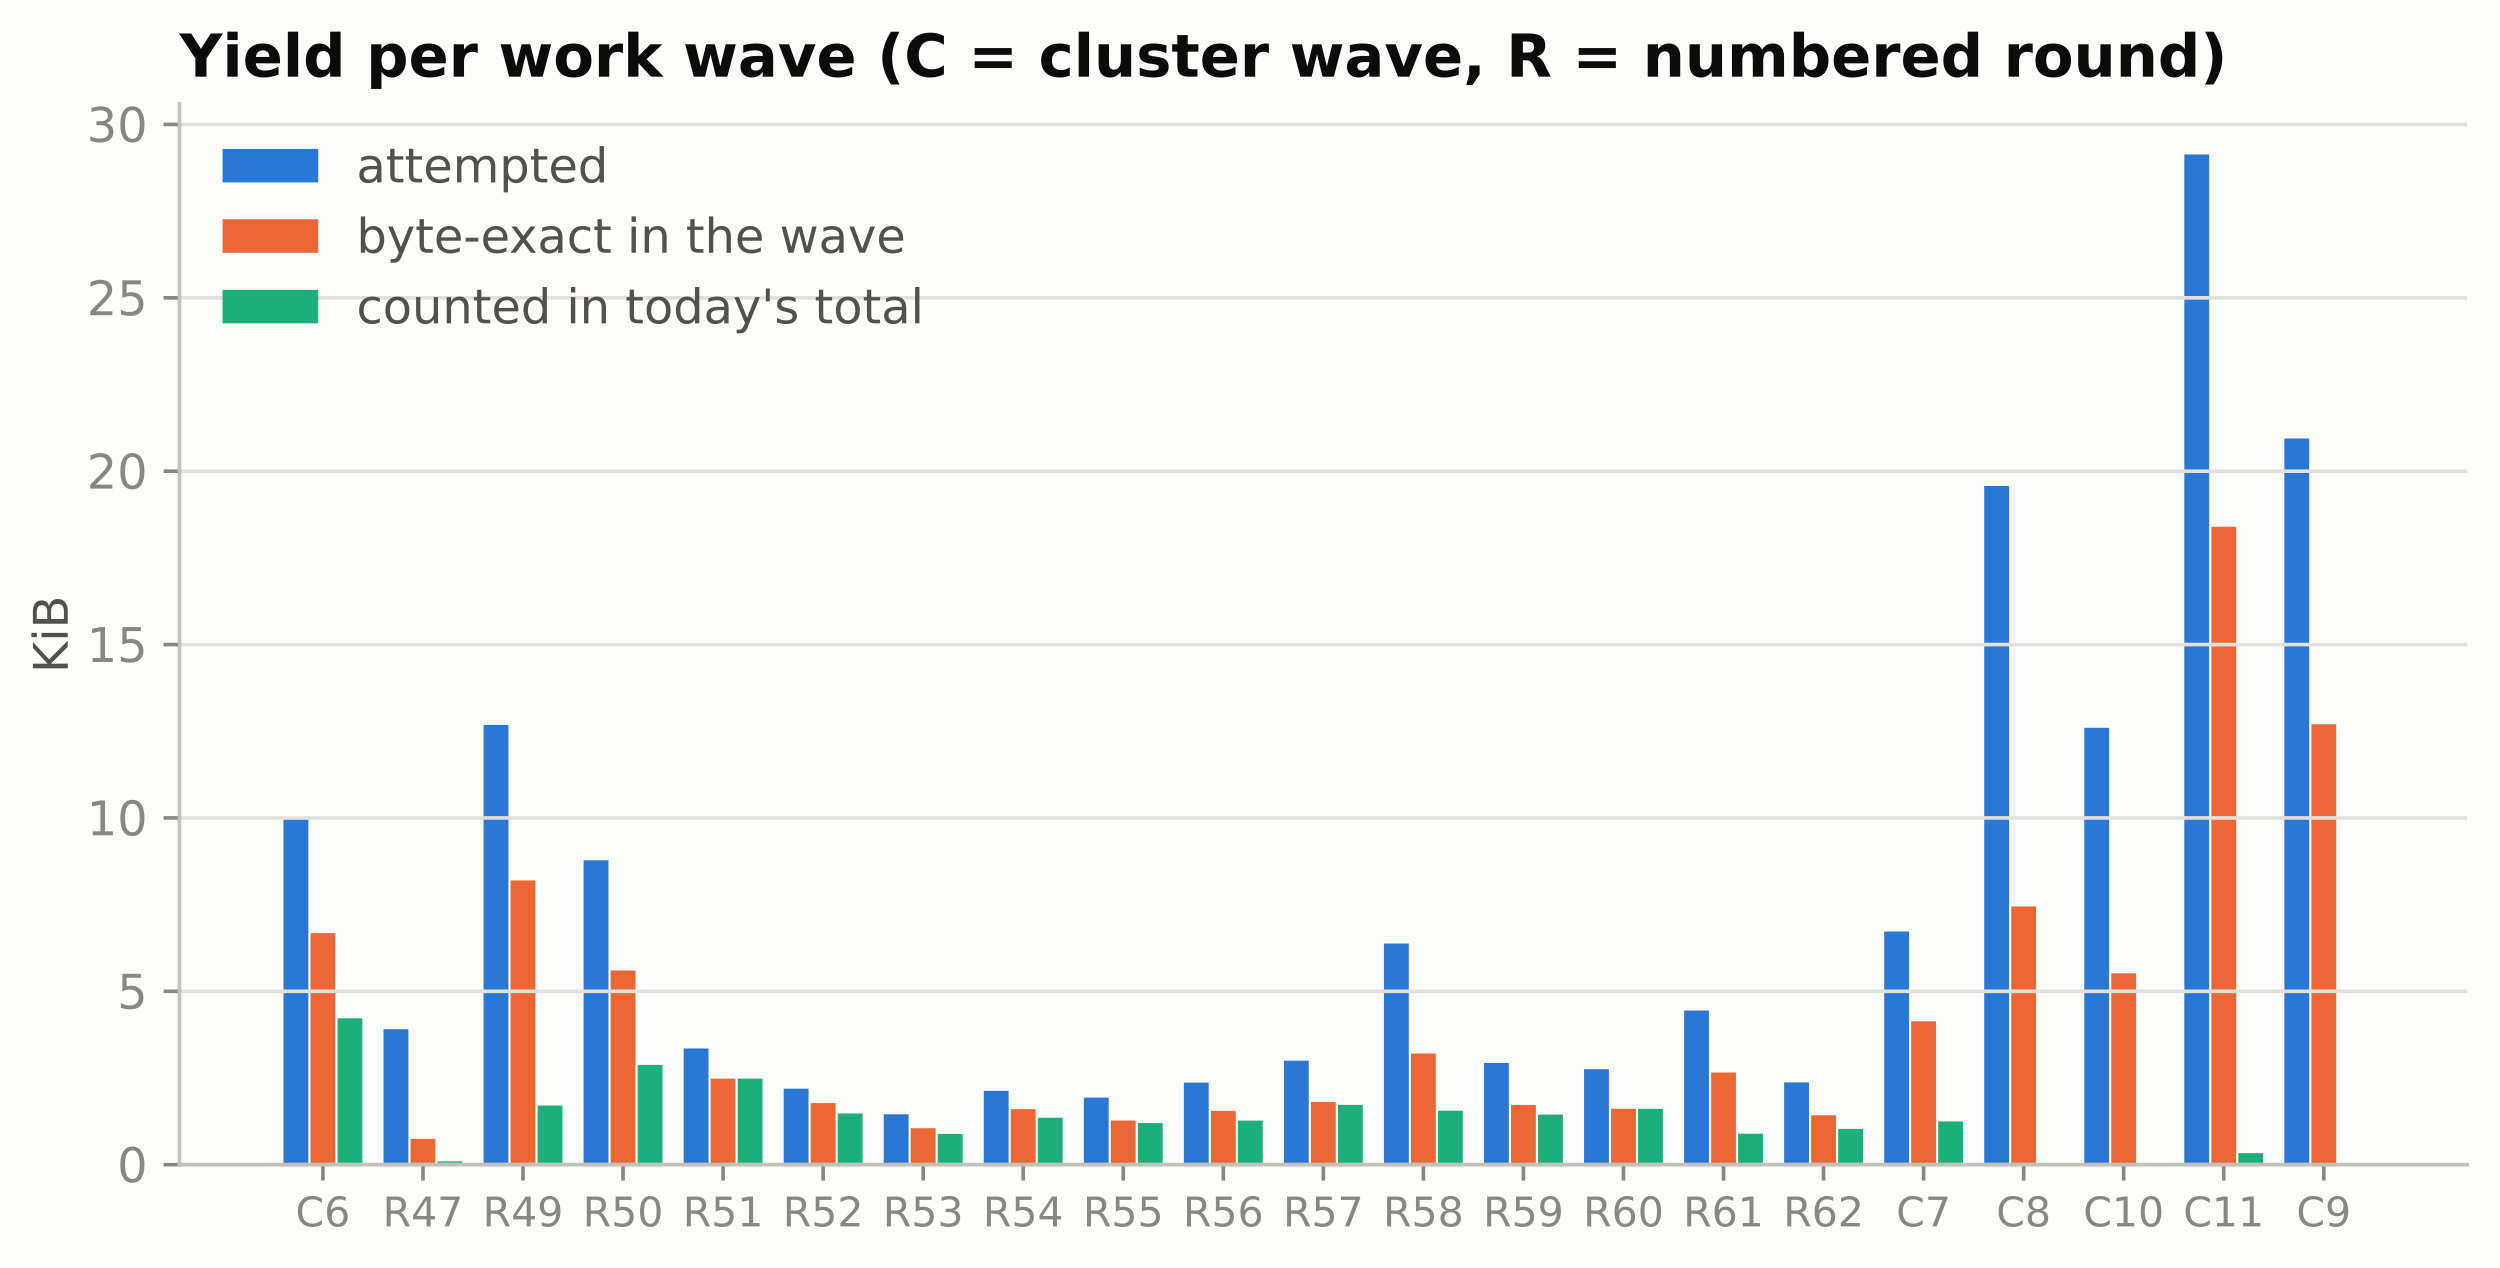
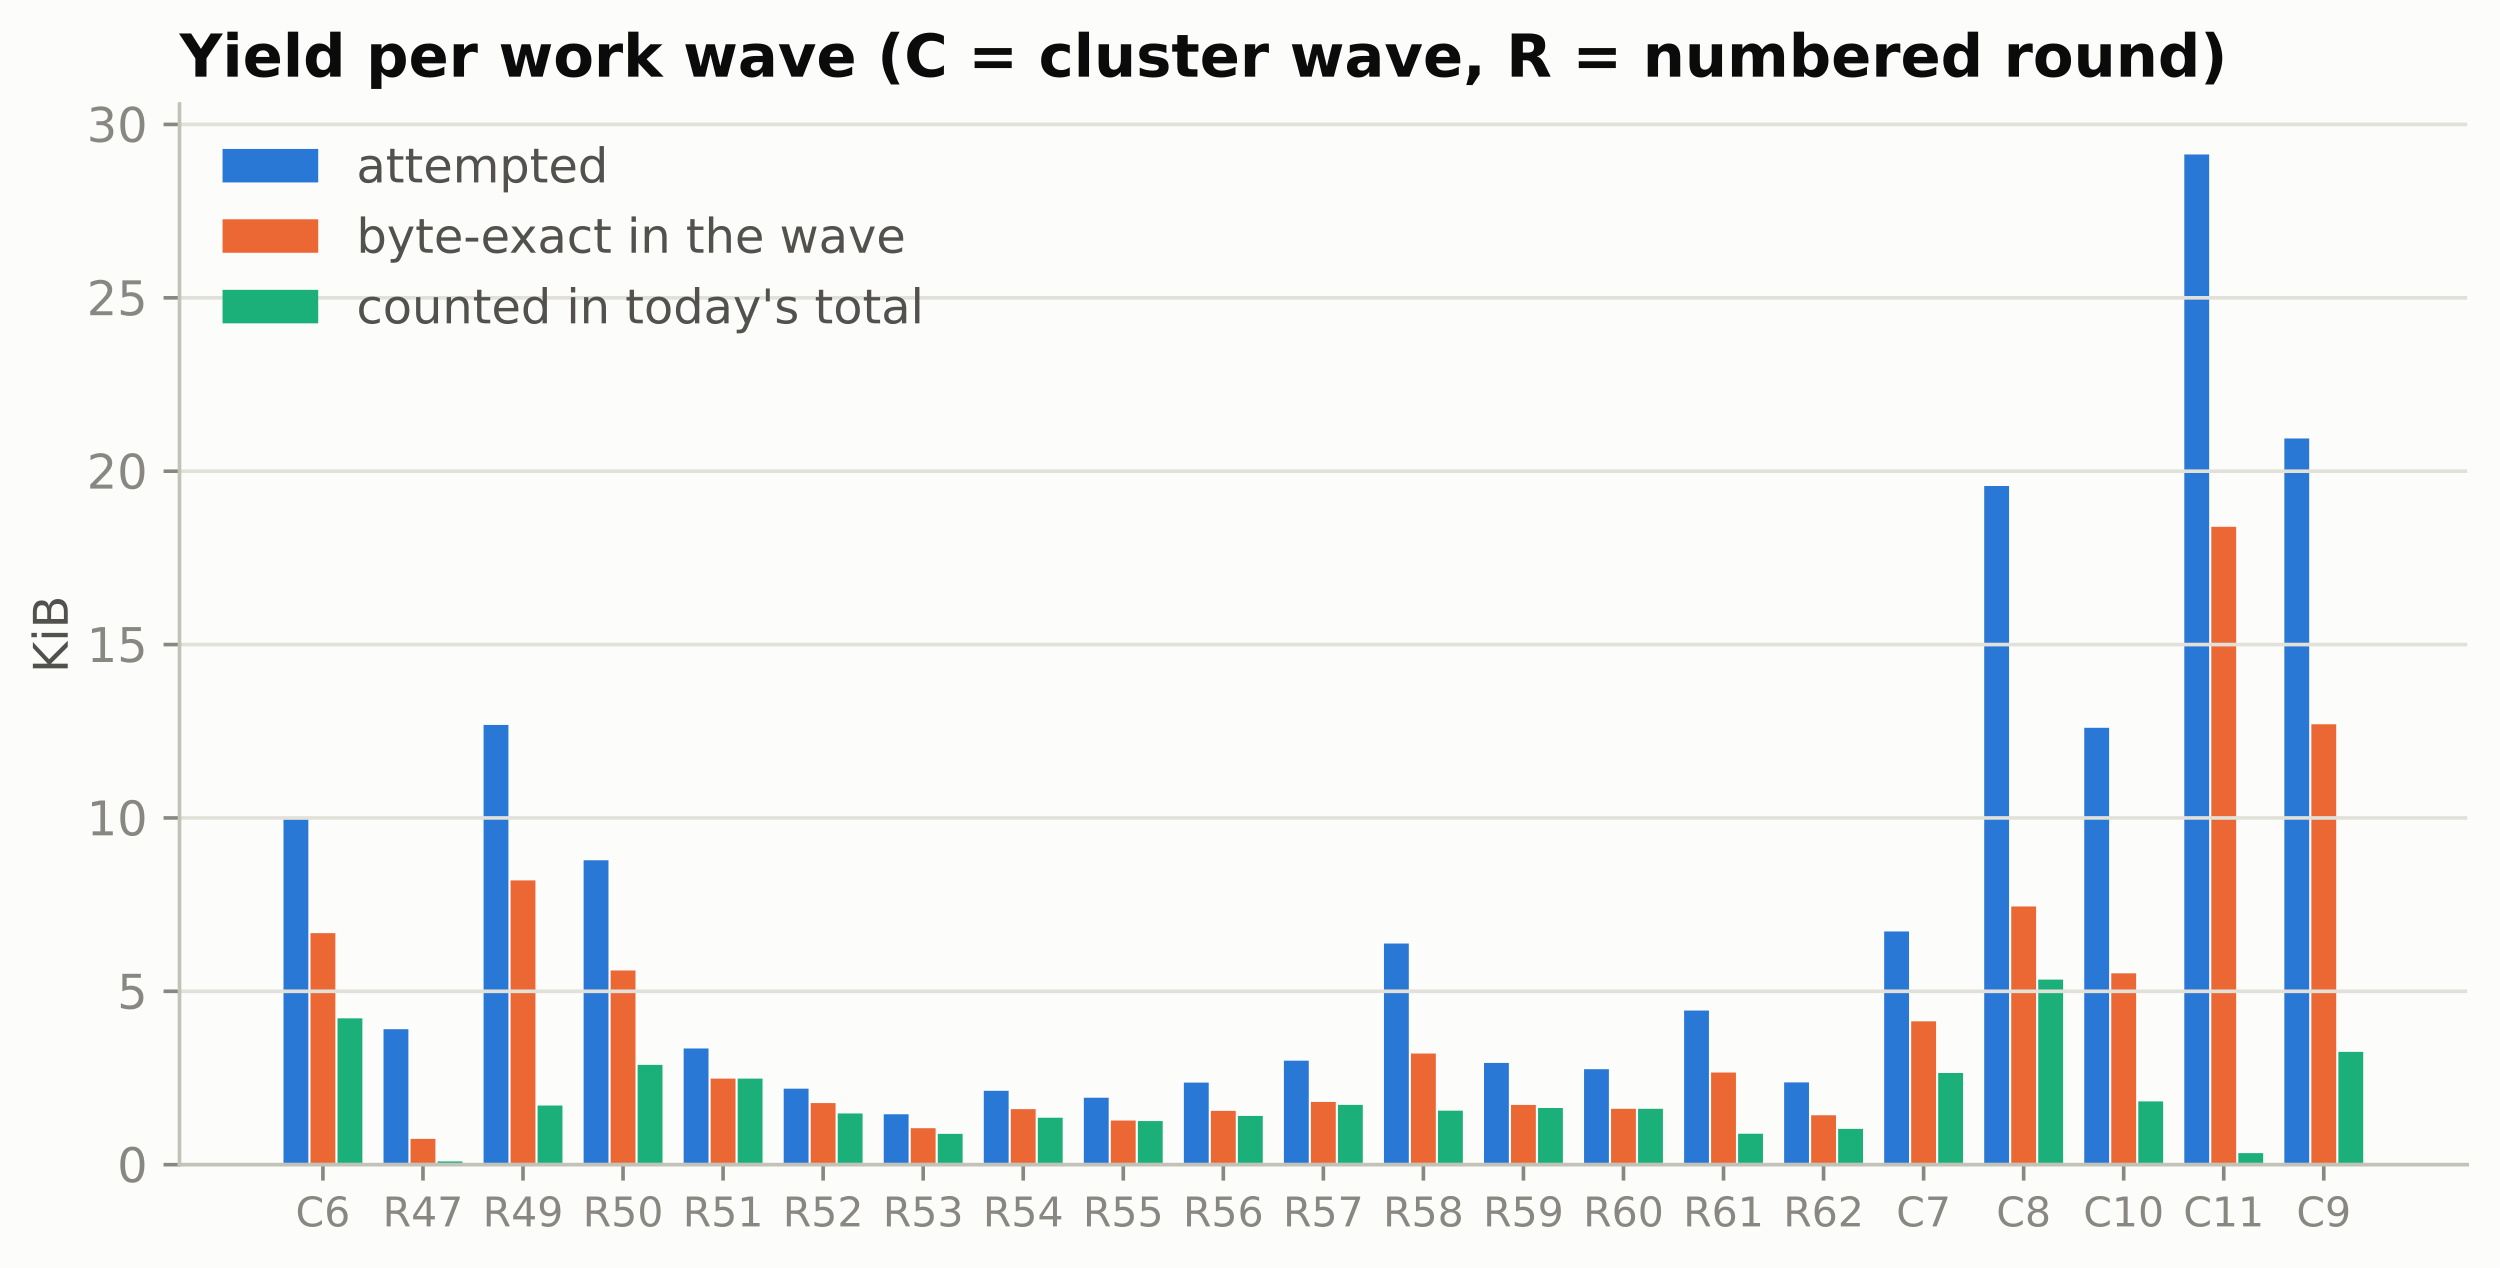
<svg xmlns="http://www.w3.org/2000/svg" xmlns:xlink="http://www.w3.org/1999/xlink" width="548.805pt" height="278.318pt" viewBox="0 0 548.805 278.318" version="1.1">
  <defs>
    <style type="text/css">*{stroke-linejoin: round; stroke-linecap: butt}</style>
  </defs>
  <g id="figure_1">
    <g id="patch_1">
      <path d="M 0 278.318  L 548.805 278.318  L 548.805 0  L 0 0  z " style="fill: #fcfcfb" />
    </g>
    <g id="axes_1">
      <g id="patch_2">
        <path d="M 39.405 255.672  L 541.605 255.672  L 541.605 22.824  L 39.405 22.824  z " style="fill: #fcfcfb" />
      </g>
      <g id="patch_3">
        <path d="M 62.232 255.672  L 67.687 255.672  L 67.687 179.859  L 62.232 179.859  z " clip-path="url(#p087fa8f409)" style="fill: #2a78d6" />
      </g>
      <g id="patch_4">
        <path d="M 84.194 255.672  L 89.649 255.672  L 89.649 225.931  L 84.194 225.931  z " clip-path="url(#p087fa8f409)" style="fill: #2a78d6" />
      </g>
      <g id="patch_5">
        <path d="M 106.155 255.672  L 111.61 255.672  L 111.61 159.135  L 106.155 159.135  z " clip-path="url(#p087fa8f409)" style="fill: #2a78d6" />
      </g>
      <g id="patch_6">
        <path d="M 128.117 255.672  L 133.572 255.672  L 133.572 188.846  L 128.117 188.846  z " clip-path="url(#p087fa8f409)" style="fill: #2a78d6" />
      </g>
      <g id="patch_7">
        <path d="M 150.078 255.672  L 155.534 255.672  L 155.534 230.161  L 150.078 230.161  z " clip-path="url(#p087fa8f409)" style="fill: #2a78d6" />
      </g>
      <g id="patch_8">
        <path d="M 172.04 255.672  L 177.495 255.672  L 177.495 238.984  L 172.04 238.984  z " clip-path="url(#p087fa8f409)" style="fill: #2a78d6" />
      </g>
      <g id="patch_9">
        <path d="M 194.001 255.672  L 199.457 255.672  L 199.457 244.611  L 194.001 244.611  z " clip-path="url(#p087fa8f409)" style="fill: #2a78d6" />
      </g>
      <g id="patch_10">
        <path d="M 215.963 255.672  L 221.418 255.672  L 221.418 239.46  L 215.963 239.46  z " clip-path="url(#p087fa8f409)" style="fill: #2a78d6" />
      </g>
      <g id="patch_11">
-         <path d="M 237.925 255.672  L 243.38 255.672  L 243.38 240.954  L 237.925 240.954  z " clip-path="url(#p087fa8f409)" style="fill: #2a78d6" />
+         <path d="M 237.925 255.672  L 243.38 255.672  L 243.38 240.984  L 237.925 240.984  z " clip-path="url(#p087fa8f409)" style="fill: #2a78d6" />
      </g>
      <g id="patch_12">
        <path d="M 259.886 255.672  L 265.341 255.672  L 265.341 237.654  L 259.886 237.654  z " clip-path="url(#p087fa8f409)" style="fill: #2a78d6" />
      </g>
      <g id="patch_13">
        <path d="M 281.848 255.672  L 287.303 255.672  L 287.303 232.837  L 281.848 232.837  z " clip-path="url(#p087fa8f409)" style="fill: #2a78d6" />
      </g>
      <g id="patch_14">
        <path d="M 303.809 255.672  L 309.264 255.672  L 309.264 207.132  L 303.809 207.132  z " clip-path="url(#p087fa8f409)" style="fill: #2a78d6" />
      </g>
      <g id="patch_15">
        <path d="M 325.771 255.672  L 331.226 255.672  L 331.226 233.342  L 325.771 233.342  z " clip-path="url(#p087fa8f409)" style="fill: #2a78d6" />
      </g>
      <g id="patch_16">
        <path d="M 347.732 255.672  L 353.188 255.672  L 353.188 234.717  L 347.732 234.717  z " clip-path="url(#p087fa8f409)" style="fill: #2a78d6" />
      </g>
      <g id="patch_17">
        <path d="M 369.694 255.672  L 375.149 255.672  L 375.149 221.828  L 369.694 221.828  z " clip-path="url(#p087fa8f409)" style="fill: #2a78d6" />
      </g>
      <g id="patch_18">
        <path d="M 391.655 255.672  L 397.111 255.672  L 397.111 237.616  L 391.655 237.616  z " clip-path="url(#p087fa8f409)" style="fill: #2a78d6" />
      </g>
      <g id="patch_19">
        <path d="M 413.617 255.672  L 419.072 255.672  L 419.072 204.478  L 413.617 204.478  z " clip-path="url(#p087fa8f409)" style="fill: #2a78d6" />
      </g>
      <g id="patch_20">
        <path d="M 435.578 255.672  L 441.034 255.672  L 441.034 106.692  L 435.578 106.692  z " clip-path="url(#p087fa8f409)" style="fill: #2a78d6" />
      </g>
      <g id="patch_21">
        <path d="M 457.54 255.672  L 462.995 255.672  L 462.995 159.774  L 457.54 159.774  z " clip-path="url(#p087fa8f409)" style="fill: #2a78d6" />
      </g>
      <g id="patch_22">
        <path d="M 479.502 255.672  L 484.957 255.672  L 484.957 33.912  L 479.502 33.912  z " clip-path="url(#p087fa8f409)" style="fill: #2a78d6" />
      </g>
      <g id="patch_23">
        <path d="M 501.463 255.672  L 506.918 255.672  L 506.918 96.248  L 501.463 96.248  z " clip-path="url(#p087fa8f409)" style="fill: #2a78d6" />
      </g>
      <g id="patch_24">
        <path d="M 68.162 255.672  L 73.617 255.672  L 73.617 204.843  L 68.162 204.843  z " clip-path="url(#p087fa8f409)" style="fill: #eb6834" />
      </g>
      <g id="patch_25">
        <path d="M 90.123 255.672  L 95.579 255.672  L 95.579 250  L 90.123 250  z " clip-path="url(#p087fa8f409)" style="fill: #eb6834" />
      </g>
      <g id="patch_26">
        <path d="M 112.085 255.672  L 117.54 255.672  L 117.54 193.261  L 112.085 193.261  z " clip-path="url(#p087fa8f409)" style="fill: #eb6834" />
      </g>
      <g id="patch_27">
        <path d="M 134.046 255.672  L 139.502 255.672  L 139.502 213.034  L 134.046 213.034  z " clip-path="url(#p087fa8f409)" style="fill: #eb6834" />
      </g>
      <g id="patch_28">
        <path d="M 156.008 255.672  L 161.463 255.672  L 161.463 236.784  L 156.008 236.784  z " clip-path="url(#p087fa8f409)" style="fill: #eb6834" />
      </g>
      <g id="patch_29">
        <path d="M 177.97 255.672  L 183.425 255.672  L 183.425 242.143  L 177.97 242.143  z " clip-path="url(#p087fa8f409)" style="fill: #eb6834" />
      </g>
      <g id="patch_30">
        <path d="M 199.931 255.672  L 205.386 255.672  L 205.386 247.659  L 199.931 247.659  z " clip-path="url(#p087fa8f409)" style="fill: #eb6834" />
      </g>
      <g id="patch_31">
        <path d="M 221.893 255.672  L 227.348 255.672  L 227.348 243.481  L 221.893 243.481  z " clip-path="url(#p087fa8f409)" style="fill: #eb6834" />
      </g>
      <g id="patch_32">
        <path d="M 243.854 255.672  L 249.309 255.672  L 249.309 245.986  L 243.854 245.986  z " clip-path="url(#p087fa8f409)" style="fill: #eb6834" />
      </g>
      <g id="patch_33">
        <path d="M 265.816 255.672  L 271.271 255.672  L 271.271 243.853  L 265.816 243.853  z " clip-path="url(#p087fa8f409)" style="fill: #eb6834" />
      </g>
      <g id="patch_34">
        <path d="M 287.777 255.672  L 293.232 255.672  L 293.232 241.905  L 287.777 241.905  z " clip-path="url(#p087fa8f409)" style="fill: #eb6834" />
      </g>
      <g id="patch_35">
        <path d="M 309.739 255.672  L 315.194 255.672  L 315.194 231.276  L 309.739 231.276  z " clip-path="url(#p087fa8f409)" style="fill: #eb6834" />
      </g>
      <g id="patch_36">
        <path d="M 331.7 255.672  L 337.156 255.672  L 337.156 242.552  L 331.7 242.552  z " clip-path="url(#p087fa8f409)" style="fill: #eb6834" />
      </g>
      <g id="patch_37">
        <path d="M 353.662 255.672  L 359.117 255.672  L 359.117 243.4  L 353.662 243.4  z " clip-path="url(#p087fa8f409)" style="fill: #eb6834" />
      </g>
      <g id="patch_38">
        <path d="M 375.623 255.672  L 381.079 255.672  L 381.079 235.446  L 375.623 235.446  z " clip-path="url(#p087fa8f409)" style="fill: #eb6834" />
      </g>
      <g id="patch_39">
        <path d="M 397.585 255.672  L 403.04 255.672  L 403.04 244.827  L 397.585 244.827  z " clip-path="url(#p087fa8f409)" style="fill: #eb6834" />
      </g>
      <g id="patch_40">
        <path d="M 419.547 255.672  L 425.002 255.672  L 425.002 224.207  L 419.547 224.207  z " clip-path="url(#p087fa8f409)" style="fill: #eb6834" />
      </g>
      <g id="patch_41">
        <path d="M 441.508 255.672  L 446.963 255.672  L 446.963 198.985  L 441.508 198.985  z " clip-path="url(#p087fa8f409)" style="fill: #eb6834" />
      </g>
      <g id="patch_42">
        <path d="M 463.47 255.672  L 468.925 255.672  L 468.925 213.673  L 463.47 213.673  z " clip-path="url(#p087fa8f409)" style="fill: #eb6834" />
      </g>
      <g id="patch_43">
        <path d="M 485.431 255.672  L 490.886 255.672  L 490.886 115.65  L 485.431 115.65  z " clip-path="url(#p087fa8f409)" style="fill: #eb6834" />
      </g>
      <g id="patch_44">
        <path d="M 507.393 255.672  L 512.848 255.672  L 512.848 158.986  L 507.393 158.986  z " clip-path="url(#p087fa8f409)" style="fill: #eb6834" />
      </g>
      <g id="patch_45">
        <path d="M 74.091 255.672  L 79.547 255.672  L 79.547 223.552  L 74.091 223.552  z " clip-path="url(#p087fa8f409)" style="fill: #1baf7a" />
      </g>
      <g id="patch_46">
        <path d="M 96.053 255.672  L 101.508 255.672  L 101.508 254.958  L 96.053 254.958  z " clip-path="url(#p087fa8f409)" style="fill: #1baf7a" />
      </g>
      <g id="patch_47">
        <path d="M 118.014 255.672  L 123.47 255.672  L 123.47 242.686  L 118.014 242.686  z " clip-path="url(#p087fa8f409)" style="fill: #1baf7a" />
      </g>
      <g id="patch_48">
        <path d="M 139.976 255.672  L 145.431 255.672  L 145.431 233.766  L 139.976 233.766  z " clip-path="url(#p087fa8f409)" style="fill: #1baf7a" />
      </g>
      <g id="patch_49">
        <path d="M 161.938 255.672  L 167.393 255.672  L 167.393 236.784  L 161.938 236.784  z " clip-path="url(#p087fa8f409)" style="fill: #1baf7a" />
      </g>
      <g id="patch_50">
        <path d="M 183.899 255.672  L 189.354 255.672  L 189.354 244.425  L 183.899 244.425  z " clip-path="url(#p087fa8f409)" style="fill: #1baf7a" />
      </g>
      <g id="patch_51">
        <path d="M 205.861 255.672  L 211.316 255.672  L 211.316 248.915  L 205.861 248.915  z " clip-path="url(#p087fa8f409)" style="fill: #1baf7a" />
      </g>
      <g id="patch_52">
        <path d="M 227.822 255.672  L 233.277 255.672  L 233.277 245.362  L 227.822 245.362  z " clip-path="url(#p087fa8f409)" style="fill: #1baf7a" />
      </g>
      <g id="patch_53">
-         <path d="M 249.784 255.672  L 255.239 255.672  L 255.239 246.544  L 249.784 246.544  z " clip-path="url(#p087fa8f409)" style="fill: #1baf7a" />
+         <path d="M 249.784 255.672  L 255.239 255.672  L 255.239 246.098  L 249.784 246.098  z " clip-path="url(#p087fa8f409)" style="fill: #1baf7a" />
      </g>
      <g id="patch_54">
-         <path d="M 271.745 255.672  L 277.201 255.672  L 277.201 245.994  L 271.745 245.994  z " clip-path="url(#p087fa8f409)" style="fill: #1baf7a" />
+         <path d="M 271.745 255.672  L 277.201 255.672  L 277.201 244.975  L 271.745 244.975  z " clip-path="url(#p087fa8f409)" style="fill: #1baf7a" />
      </g>
      <g id="patch_55">
        <path d="M 293.707 255.672  L 299.162 255.672  L 299.162 242.537  L 293.707 242.537  z " clip-path="url(#p087fa8f409)" style="fill: #1baf7a" />
      </g>
      <g id="patch_56">
        <path d="M 315.668 255.672  L 321.124 255.672  L 321.124 243.816  L 315.668 243.816  z " clip-path="url(#p087fa8f409)" style="fill: #1baf7a" />
      </g>
      <g id="patch_57">
-         <path d="M 337.63 255.672  L 343.085 255.672  L 343.085 244.678  L 337.63 244.678  z " clip-path="url(#p087fa8f409)" style="fill: #1baf7a" />
+         <path d="M 337.63 255.672  L 343.085 255.672  L 343.085 243.236  L 337.63 243.236  z " clip-path="url(#p087fa8f409)" style="fill: #1baf7a" />
      </g>
      <g id="patch_58">
        <path d="M 359.592 255.672  L 365.047 255.672  L 365.047 243.4  L 359.592 243.4  z " clip-path="url(#p087fa8f409)" style="fill: #1baf7a" />
      </g>
      <g id="patch_59">
        <path d="M 381.553 255.672  L 387.008 255.672  L 387.008 248.878  L 381.553 248.878  z " clip-path="url(#p087fa8f409)" style="fill: #1baf7a" />
      </g>
      <g id="patch_60">
        <path d="M 403.515 255.672  L 408.97 255.672  L 408.97 247.815  L 403.515 247.815  z " clip-path="url(#p087fa8f409)" style="fill: #1baf7a" />
      </g>
      <g id="patch_61">
-         <path d="M 425.476 255.672  L 430.931 255.672  L 430.931 246.165  L 425.476 246.165  z " clip-path="url(#p087fa8f409)" style="fill: #1baf7a" />
+         <path d="M 425.476 255.672  L 430.931 255.672  L 430.931 235.542  L 425.476 235.542  z " clip-path="url(#p087fa8f409)" style="fill: #1baf7a" />
      </g>
      <g id="patch_62">
-         <path d="M 447.438 255.672  L 452.893 255.672  L 452.893 255.672  L 447.438 255.672  z " clip-path="url(#p087fa8f409)" style="fill: #1baf7a" />
+         <path d="M 447.438 255.672  L 452.893 255.672  L 452.893 215.049  L 447.438 215.049  z " clip-path="url(#p087fa8f409)" style="fill: #1baf7a" />
      </g>
      <g id="patch_63">
-         <path d="M 469.399 255.672  L 474.855 255.672  L 474.855 255.672  L 469.399 255.672  z " clip-path="url(#p087fa8f409)" style="fill: #1baf7a" />
+         <path d="M 469.399 255.672  L 474.855 255.672  L 474.855 241.779  L 469.399 241.779  z " clip-path="url(#p087fa8f409)" style="fill: #1baf7a" />
      </g>
      <g id="patch_64">
        <path d="M 491.361 255.672  L 496.816 255.672  L 496.816 253.137  L 491.361 253.137  z " clip-path="url(#p087fa8f409)" style="fill: #1baf7a" />
      </g>
      <g id="patch_65">
-         <path d="M 513.322 255.672  L 518.778 255.672  L 518.778 255.479  L 513.322 255.479  z " clip-path="url(#p087fa8f409)" style="fill: #1baf7a" />
+         <path d="M 513.322 255.672  L 518.778 255.672  L 518.778 230.911  L 513.322 230.911  z " clip-path="url(#p087fa8f409)" style="fill: #1baf7a" />
      </g>
      <g id="matplotlib.axis_1">
        <g id="xtick_1">
          <g id="line2d_1">
            <defs>
              <path id="mc9588ca993" d="M 0 0  L 0 3.5  " style="stroke: #898781; stroke-width: 0.8" />
            </defs>
            <g>
              <use xlink:href="#mc9588ca993" x="70.889" y="255.672" style="fill: #898781; stroke: #898781; stroke-width: 0.8" />
            </g>
          </g>
          <g id="text_1">
            <text style="font-size: 9px; font-family: 'Segoe UI', 'DejaVu Sans', 'Bitstream Vera Sans', 'Computer Modern Sans Serif', 'Lucida Grande', 'Verdana', 'Geneva', 'Lucid', 'Arial', 'Helvetica', 'Avant Garde', sans-serif; text-anchor: middle; fill: #898781" x="70.889" y="269.224" transform="rotate(-0 70.88939 269.2243)">C6</text>
          </g>
        </g>
        <g id="xtick_2">
          <g id="line2d_2">
            <g>
              <use xlink:href="#mc9588ca993" x="92.851" y="255.672" style="fill: #898781; stroke: #898781; stroke-width: 0.8" />
            </g>
          </g>
          <g id="text_2">
            <text style="font-size: 9px; font-family: 'Segoe UI', 'DejaVu Sans', 'Bitstream Vera Sans', 'Computer Modern Sans Serif', 'Lucida Grande', 'Verdana', 'Geneva', 'Lucid', 'Arial', 'Helvetica', 'Avant Garde', sans-serif; text-anchor: middle; fill: #898781" x="92.851" y="269.224" transform="rotate(-0 92.85094 269.2243)">R47</text>
          </g>
        </g>
        <g id="xtick_3">
          <g id="line2d_3">
            <g>
              <use xlink:href="#mc9588ca993" x="114.812" y="255.672" style="fill: #898781; stroke: #898781; stroke-width: 0.8" />
            </g>
          </g>
          <g id="text_3">
            <text style="font-size: 9px; font-family: 'Segoe UI', 'DejaVu Sans', 'Bitstream Vera Sans', 'Computer Modern Sans Serif', 'Lucida Grande', 'Verdana', 'Geneva', 'Lucid', 'Arial', 'Helvetica', 'Avant Garde', sans-serif; text-anchor: middle; fill: #898781" x="114.812" y="269.224" transform="rotate(-0 114.8125 269.2243)">R49</text>
          </g>
        </g>
        <g id="xtick_4">
          <g id="line2d_4">
            <g>
              <use xlink:href="#mc9588ca993" x="136.774" y="255.672" style="fill: #898781; stroke: #898781; stroke-width: 0.8" />
            </g>
          </g>
          <g id="text_4">
            <text style="font-size: 9px; font-family: 'Segoe UI', 'DejaVu Sans', 'Bitstream Vera Sans', 'Computer Modern Sans Serif', 'Lucida Grande', 'Verdana', 'Geneva', 'Lucid', 'Arial', 'Helvetica', 'Avant Garde', sans-serif; text-anchor: middle; fill: #898781" x="136.774" y="269.224" transform="rotate(-0 136.774 269.2243)">R50</text>
          </g>
        </g>
        <g id="xtick_5">
          <g id="line2d_5">
            <g>
              <use xlink:href="#mc9588ca993" x="158.736" y="255.672" style="fill: #898781; stroke: #898781; stroke-width: 0.8" />
            </g>
          </g>
          <g id="text_5">
            <text style="font-size: 9px; font-family: 'Segoe UI', 'DejaVu Sans', 'Bitstream Vera Sans', 'Computer Modern Sans Serif', 'Lucida Grande', 'Verdana', 'Geneva', 'Lucid', 'Arial', 'Helvetica', 'Avant Garde', sans-serif; text-anchor: middle; fill: #898781" x="158.736" y="269.224" transform="rotate(-0 158.7356 269.2243)">R51</text>
          </g>
        </g>
        <g id="xtick_6">
          <g id="line2d_6">
            <g>
              <use xlink:href="#mc9588ca993" x="180.697" y="255.672" style="fill: #898781; stroke: #898781; stroke-width: 0.8" />
            </g>
          </g>
          <g id="text_6">
            <text style="font-size: 9px; font-family: 'Segoe UI', 'DejaVu Sans', 'Bitstream Vera Sans', 'Computer Modern Sans Serif', 'Lucida Grande', 'Verdana', 'Geneva', 'Lucid', 'Arial', 'Helvetica', 'Avant Garde', sans-serif; text-anchor: middle; fill: #898781" x="180.697" y="269.224" transform="rotate(-0 180.6971 269.2243)">R52</text>
          </g>
        </g>
        <g id="xtick_7">
          <g id="line2d_7">
            <g>
              <use xlink:href="#mc9588ca993" x="202.659" y="255.672" style="fill: #898781; stroke: #898781; stroke-width: 0.8" />
            </g>
          </g>
          <g id="text_7">
            <text style="font-size: 9px; font-family: 'Segoe UI', 'DejaVu Sans', 'Bitstream Vera Sans', 'Computer Modern Sans Serif', 'Lucida Grande', 'Verdana', 'Geneva', 'Lucid', 'Arial', 'Helvetica', 'Avant Garde', sans-serif; text-anchor: middle; fill: #898781" x="202.659" y="269.224" transform="rotate(-0 202.6587 269.2243)">R53</text>
          </g>
        </g>
        <g id="xtick_8">
          <g id="line2d_8">
            <g>
              <use xlink:href="#mc9588ca993" x="224.62" y="255.672" style="fill: #898781; stroke: #898781; stroke-width: 0.8" />
            </g>
          </g>
          <g id="text_8">
            <text style="font-size: 9px; font-family: 'Segoe UI', 'DejaVu Sans', 'Bitstream Vera Sans', 'Computer Modern Sans Serif', 'Lucida Grande', 'Verdana', 'Geneva', 'Lucid', 'Arial', 'Helvetica', 'Avant Garde', sans-serif; text-anchor: middle; fill: #898781" x="224.62" y="269.224" transform="rotate(-0 224.6202 269.2243)">R54</text>
          </g>
        </g>
        <g id="xtick_9">
          <g id="line2d_9">
            <g>
              <use xlink:href="#mc9588ca993" x="246.582" y="255.672" style="fill: #898781; stroke: #898781; stroke-width: 0.8" />
            </g>
          </g>
          <g id="text_9">
            <text style="font-size: 9px; font-family: 'Segoe UI', 'DejaVu Sans', 'Bitstream Vera Sans', 'Computer Modern Sans Serif', 'Lucida Grande', 'Verdana', 'Geneva', 'Lucid', 'Arial', 'Helvetica', 'Avant Garde', sans-serif; text-anchor: middle; fill: #898781" x="246.582" y="269.224" transform="rotate(-0 246.5818 269.2243)">R55</text>
          </g>
        </g>
        <g id="xtick_10">
          <g id="line2d_10">
            <g>
              <use xlink:href="#mc9588ca993" x="268.543" y="255.672" style="fill: #898781; stroke: #898781; stroke-width: 0.8" />
            </g>
          </g>
          <g id="text_10">
            <text style="font-size: 9px; font-family: 'Segoe UI', 'DejaVu Sans', 'Bitstream Vera Sans', 'Computer Modern Sans Serif', 'Lucida Grande', 'Verdana', 'Geneva', 'Lucid', 'Arial', 'Helvetica', 'Avant Garde', sans-serif; text-anchor: middle; fill: #898781" x="268.543" y="269.224" transform="rotate(-0 268.5433 269.2243)">R56</text>
          </g>
        </g>
        <g id="xtick_11">
          <g id="line2d_11">
            <g>
              <use xlink:href="#mc9588ca993" x="290.505" y="255.672" style="fill: #898781; stroke: #898781; stroke-width: 0.8" />
            </g>
          </g>
          <g id="text_11">
            <text style="font-size: 9px; font-family: 'Segoe UI', 'DejaVu Sans', 'Bitstream Vera Sans', 'Computer Modern Sans Serif', 'Lucida Grande', 'Verdana', 'Geneva', 'Lucid', 'Arial', 'Helvetica', 'Avant Garde', sans-serif; text-anchor: middle; fill: #898781" x="290.505" y="269.224" transform="rotate(-0 290.5049 269.2243)">R57</text>
          </g>
        </g>
        <g id="xtick_12">
          <g id="line2d_12">
            <g>
              <use xlink:href="#mc9588ca993" x="312.466" y="255.672" style="fill: #898781; stroke: #898781; stroke-width: 0.8" />
            </g>
          </g>
          <g id="text_12">
            <text style="font-size: 9px; font-family: 'Segoe UI', 'DejaVu Sans', 'Bitstream Vera Sans', 'Computer Modern Sans Serif', 'Lucida Grande', 'Verdana', 'Geneva', 'Lucid', 'Arial', 'Helvetica', 'Avant Garde', sans-serif; text-anchor: middle; fill: #898781" x="312.466" y="269.224" transform="rotate(-0 312.4664 269.2243)">R58</text>
          </g>
        </g>
        <g id="xtick_13">
          <g id="line2d_13">
            <g>
              <use xlink:href="#mc9588ca993" x="334.428" y="255.672" style="fill: #898781; stroke: #898781; stroke-width: 0.8" />
            </g>
          </g>
          <g id="text_13">
            <text style="font-size: 9px; font-family: 'Segoe UI', 'DejaVu Sans', 'Bitstream Vera Sans', 'Computer Modern Sans Serif', 'Lucida Grande', 'Verdana', 'Geneva', 'Lucid', 'Arial', 'Helvetica', 'Avant Garde', sans-serif; text-anchor: middle; fill: #898781" x="334.428" y="269.224" transform="rotate(-0 334.428 269.2243)">R59</text>
          </g>
        </g>
        <g id="xtick_14">
          <g id="line2d_14">
            <g>
              <use xlink:href="#mc9588ca993" x="356.39" y="255.672" style="fill: #898781; stroke: #898781; stroke-width: 0.8" />
            </g>
          </g>
          <g id="text_14">
            <text style="font-size: 9px; font-family: 'Segoe UI', 'DejaVu Sans', 'Bitstream Vera Sans', 'Computer Modern Sans Serif', 'Lucida Grande', 'Verdana', 'Geneva', 'Lucid', 'Arial', 'Helvetica', 'Avant Garde', sans-serif; text-anchor: middle; fill: #898781" x="356.39" y="269.224" transform="rotate(-0 356.3895 269.2243)">R60</text>
          </g>
        </g>
        <g id="xtick_15">
          <g id="line2d_15">
            <g>
              <use xlink:href="#mc9588ca993" x="378.351" y="255.672" style="fill: #898781; stroke: #898781; stroke-width: 0.8" />
            </g>
          </g>
          <g id="text_15">
            <text style="font-size: 9px; font-family: 'Segoe UI', 'DejaVu Sans', 'Bitstream Vera Sans', 'Computer Modern Sans Serif', 'Lucida Grande', 'Verdana', 'Geneva', 'Lucid', 'Arial', 'Helvetica', 'Avant Garde', sans-serif; text-anchor: middle; fill: #898781" x="378.351" y="269.224" transform="rotate(-0 378.3511 269.2243)">R61</text>
          </g>
        </g>
        <g id="xtick_16">
          <g id="line2d_16">
            <g>
              <use xlink:href="#mc9588ca993" x="400.313" y="255.672" style="fill: #898781; stroke: #898781; stroke-width: 0.8" />
            </g>
          </g>
          <g id="text_16">
            <text style="font-size: 9px; font-family: 'Segoe UI', 'DejaVu Sans', 'Bitstream Vera Sans', 'Computer Modern Sans Serif', 'Lucida Grande', 'Verdana', 'Geneva', 'Lucid', 'Arial', 'Helvetica', 'Avant Garde', sans-serif; text-anchor: middle; fill: #898781" x="400.313" y="269.224" transform="rotate(-0 400.3126 269.2243)">R62</text>
          </g>
        </g>
        <g id="xtick_17">
          <g id="line2d_17">
            <g>
              <use xlink:href="#mc9588ca993" x="422.274" y="255.672" style="fill: #898781; stroke: #898781; stroke-width: 0.8" />
            </g>
          </g>
          <g id="text_17">
            <text style="font-size: 9px; font-family: 'Segoe UI', 'DejaVu Sans', 'Bitstream Vera Sans', 'Computer Modern Sans Serif', 'Lucida Grande', 'Verdana', 'Geneva', 'Lucid', 'Arial', 'Helvetica', 'Avant Garde', sans-serif; text-anchor: middle; fill: #898781" x="422.274" y="269.224" transform="rotate(-0 422.2742 269.2243)">C7</text>
          </g>
        </g>
        <g id="xtick_18">
          <g id="line2d_18">
            <g>
              <use xlink:href="#mc9588ca993" x="444.236" y="255.672" style="fill: #898781; stroke: #898781; stroke-width: 0.8" />
            </g>
          </g>
          <g id="text_18">
            <text style="font-size: 9px; font-family: 'Segoe UI', 'DejaVu Sans', 'Bitstream Vera Sans', 'Computer Modern Sans Serif', 'Lucida Grande', 'Verdana', 'Geneva', 'Lucid', 'Arial', 'Helvetica', 'Avant Garde', sans-serif; text-anchor: middle; fill: #898781" x="444.236" y="269.224" transform="rotate(-0 444.2357 269.2243)">C8</text>
          </g>
        </g>
        <g id="xtick_19">
          <g id="line2d_19">
            <g>
              <use xlink:href="#mc9588ca993" x="466.197" y="255.672" style="fill: #898781; stroke: #898781; stroke-width: 0.8" />
            </g>
          </g>
          <g id="text_19">
            <text style="font-size: 9px; font-family: 'Segoe UI', 'DejaVu Sans', 'Bitstream Vera Sans', 'Computer Modern Sans Serif', 'Lucida Grande', 'Verdana', 'Geneva', 'Lucid', 'Arial', 'Helvetica', 'Avant Garde', sans-serif; text-anchor: middle; fill: #898781" x="466.197" y="269.224" transform="rotate(-0 466.1973 269.2243)">C10</text>
          </g>
        </g>
        <g id="xtick_20">
          <g id="line2d_20">
            <g>
              <use xlink:href="#mc9588ca993" x="488.159" y="255.672" style="fill: #898781; stroke: #898781; stroke-width: 0.8" />
            </g>
          </g>
          <g id="text_20">
            <text style="font-size: 9px; font-family: 'Segoe UI', 'DejaVu Sans', 'Bitstream Vera Sans', 'Computer Modern Sans Serif', 'Lucida Grande', 'Verdana', 'Geneva', 'Lucid', 'Arial', 'Helvetica', 'Avant Garde', sans-serif; text-anchor: middle; fill: #898781" x="488.159" y="269.224" transform="rotate(-0 488.1588 269.2243)">C11</text>
          </g>
        </g>
        <g id="xtick_21">
          <g id="line2d_21">
            <g>
              <use xlink:href="#mc9588ca993" x="510.12" y="255.672" style="fill: #898781; stroke: #898781; stroke-width: 0.8" />
            </g>
          </g>
          <g id="text_21">
            <text style="font-size: 9px; font-family: 'Segoe UI', 'DejaVu Sans', 'Bitstream Vera Sans', 'Computer Modern Sans Serif', 'Lucida Grande', 'Verdana', 'Geneva', 'Lucid', 'Arial', 'Helvetica', 'Avant Garde', sans-serif; text-anchor: middle; fill: #898781" x="510.12" y="269.224" transform="rotate(-0 510.1204 269.2243)">C9</text>
          </g>
        </g>
      </g>
      <g id="matplotlib.axis_2">
        <g id="ytick_1">
          <g id="line2d_22">
            <path d="M 39.405 255.672  L 541.605 255.672  " clip-path="url(#p087fa8f409)" style="fill: none; stroke: #e1e0d9; stroke-width: 0.8; stroke-linecap: square" />
          </g>
          <g id="line2d_23">
            <defs>
              <path id="mee49852863" d="M 0 0  L -3.5 0  " style="stroke: #898781; stroke-width: 0.8" />
            </defs>
            <g>
              <use xlink:href="#mee49852863" x="39.405" y="255.672" style="fill: #898781; stroke: #898781; stroke-width: 0.8" />
            </g>
          </g>
          <g id="text_22">
            <text style="font-size: 10.5px; font-family: 'Segoe UI', 'DejaVu Sans', 'Bitstream Vera Sans', 'Computer Modern Sans Serif', 'Lucida Grande', 'Verdana', 'Geneva', 'Lucid', 'Arial', 'Helvetica', 'Avant Garde', sans-serif; text-anchor: end; fill: #898781" x="32.405" y="259.494" transform="rotate(-0 32.40487 259.4942)">0</text>
          </g>
        </g>
        <g id="ytick_2">
          <g id="line2d_24">
            <path d="M 39.405 217.613  L 541.605 217.613  " clip-path="url(#p087fa8f409)" style="fill: none; stroke: #e1e0d9; stroke-width: 0.8; stroke-linecap: square" />
          </g>
          <g id="line2d_25">
            <g>
              <use xlink:href="#mee49852863" x="39.405" y="217.613" style="fill: #898781; stroke: #898781; stroke-width: 0.8" />
            </g>
          </g>
          <g id="text_23">
            <text style="font-size: 10.5px; font-family: 'Segoe UI', 'DejaVu Sans', 'Bitstream Vera Sans', 'Computer Modern Sans Serif', 'Lucida Grande', 'Verdana', 'Geneva', 'Lucid', 'Arial', 'Helvetica', 'Avant Garde', sans-serif; text-anchor: end; fill: #898781" x="32.405" y="221.435" transform="rotate(-0 32.40487 221.4353)">5</text>
          </g>
        </g>
        <g id="ytick_3">
          <g id="line2d_26">
            <path d="M 39.405 179.554  L 541.605 179.554  " clip-path="url(#p087fa8f409)" style="fill: none; stroke: #e1e0d9; stroke-width: 0.8; stroke-linecap: square" />
          </g>
          <g id="line2d_27">
            <g>
              <use xlink:href="#mee49852863" x="39.405" y="179.554" style="fill: #898781; stroke: #898781; stroke-width: 0.8" />
            </g>
          </g>
          <g id="text_24">
            <text style="font-size: 10.5px; font-family: 'Segoe UI', 'DejaVu Sans', 'Bitstream Vera Sans', 'Computer Modern Sans Serif', 'Lucida Grande', 'Verdana', 'Geneva', 'Lucid', 'Arial', 'Helvetica', 'Avant Garde', sans-serif; text-anchor: end; fill: #898781" x="32.405" y="183.376" transform="rotate(-0 32.40487 183.3764)">10</text>
          </g>
        </g>
        <g id="ytick_4">
          <g id="line2d_28">
            <path d="M 39.405 141.495  L 541.605 141.495  " clip-path="url(#p087fa8f409)" style="fill: none; stroke: #e1e0d9; stroke-width: 0.8; stroke-linecap: square" />
          </g>
          <g id="line2d_29">
            <g>
              <use xlink:href="#mee49852863" x="39.405" y="141.495" style="fill: #898781; stroke: #898781; stroke-width: 0.8" />
            </g>
          </g>
          <g id="text_25">
            <text style="font-size: 10.5px; font-family: 'Segoe UI', 'DejaVu Sans', 'Bitstream Vera Sans', 'Computer Modern Sans Serif', 'Lucida Grande', 'Verdana', 'Geneva', 'Lucid', 'Arial', 'Helvetica', 'Avant Garde', sans-serif; text-anchor: end; fill: #898781" x="32.405" y="145.318" transform="rotate(-0 32.40487 145.3175)">15</text>
          </g>
        </g>
        <g id="ytick_5">
          <g id="line2d_30">
            <path d="M 39.405 103.436  L 541.605 103.436  " clip-path="url(#p087fa8f409)" style="fill: none; stroke: #e1e0d9; stroke-width: 0.8; stroke-linecap: square" />
          </g>
          <g id="line2d_31">
            <g>
              <use xlink:href="#mee49852863" x="39.405" y="103.436" style="fill: #898781; stroke: #898781; stroke-width: 0.8" />
            </g>
          </g>
          <g id="text_26">
            <text style="font-size: 10.5px; font-family: 'Segoe UI', 'DejaVu Sans', 'Bitstream Vera Sans', 'Computer Modern Sans Serif', 'Lucida Grande', 'Verdana', 'Geneva', 'Lucid', 'Arial', 'Helvetica', 'Avant Garde', sans-serif; text-anchor: end; fill: #898781" x="32.405" y="107.259" transform="rotate(-0 32.40487 107.2586)">20</text>
          </g>
        </g>
        <g id="ytick_6">
          <g id="line2d_32">
            <path d="M 39.405 65.378  L 541.605 65.378  " clip-path="url(#p087fa8f409)" style="fill: none; stroke: #e1e0d9; stroke-width: 0.8; stroke-linecap: square" />
          </g>
          <g id="line2d_33">
            <g>
              <use xlink:href="#mee49852863" x="39.405" y="65.378" style="fill: #898781; stroke: #898781; stroke-width: 0.8" />
            </g>
          </g>
          <g id="text_27">
            <text style="font-size: 10.5px; font-family: 'Segoe UI', 'DejaVu Sans', 'Bitstream Vera Sans', 'Computer Modern Sans Serif', 'Lucida Grande', 'Verdana', 'Geneva', 'Lucid', 'Arial', 'Helvetica', 'Avant Garde', sans-serif; text-anchor: end; fill: #898781" x="32.405" y="69.2" transform="rotate(-0 32.40487 69.1997)">25</text>
          </g>
        </g>
        <g id="ytick_7">
          <g id="line2d_34">
            <path d="M 39.405 27.319  L 541.605 27.319  " clip-path="url(#p087fa8f409)" style="fill: none; stroke: #e1e0d9; stroke-width: 0.8; stroke-linecap: square" />
          </g>
          <g id="line2d_35">
            <g>
              <use xlink:href="#mee49852863" x="39.405" y="27.319" style="fill: #898781; stroke: #898781; stroke-width: 0.8" />
            </g>
          </g>
          <g id="text_28">
            <text style="font-size: 10.5px; font-family: 'Segoe UI', 'DejaVu Sans', 'Bitstream Vera Sans', 'Computer Modern Sans Serif', 'Lucida Grande', 'Verdana', 'Geneva', 'Lucid', 'Arial', 'Helvetica', 'Avant Garde', sans-serif; text-anchor: end; fill: #898781" x="32.405" y="31.141" transform="rotate(-0 32.40487 31.1408)">30</text>
          </g>
        </g>
        <g id="text_29">
          <text style="font-size: 10.5px; font-family: 'Segoe UI', 'DejaVu Sans', 'Bitstream Vera Sans', 'Computer Modern Sans Serif', 'Lucida Grande', 'Verdana', 'Geneva', 'Lucid', 'Arial', 'Helvetica', 'Avant Garde', sans-serif; text-anchor: middle; fill: #52514e" x="14.875" y="139.248" transform="rotate(-90 14.87484 139.2481)">KiB</text>
        </g>
      </g>
      <g id="patch_66">
        <path d="M 39.405 255.672  L 39.405 22.824  " style="fill: none; stroke: #c3c2b7; stroke-width: 0.8; stroke-linejoin: miter; stroke-linecap: square" />
      </g>
      <g id="patch_67">
        <path d="M 39.405 255.672  L 541.605 255.672  " style="fill: none; stroke: #c3c2b7; stroke-width: 0.8; stroke-linejoin: miter; stroke-linecap: square" />
      </g>
      <g id="text_30">
        <text style="font-weight: 700; font-size: 13px; font-family: 'Segoe UI', 'DejaVu Sans', 'Bitstream Vera Sans', 'Computer Modern Sans Serif', 'Lucida Grande', 'Verdana', 'Geneva', 'Lucid', 'Arial', 'Helvetica', 'Avant Garde', sans-serif; text-anchor: start; fill: #0b0b0b" x="39.405" y="16.824" transform="rotate(-0 39.40487 16.82406)">Yield per work wave (C = cluster wave, R = numbered round)</text>
      </g>
      <g id="legend_1">
        <g id="patch_68">
          <path d="M 48.855 40.047  L 69.855 40.047  L 69.855 32.697  L 48.855 32.697  z " style="fill: #2a78d6" />
        </g>
        <g id="text_31">
          <text style="font-size: 10.5px; font-family: 'Segoe UI', 'DejaVu Sans', 'Bitstream Vera Sans', 'Computer Modern Sans Serif', 'Lucida Grande', 'Verdana', 'Geneva', 'Lucid', 'Arial', 'Helvetica', 'Avant Garde', sans-serif; text-anchor: start; fill: #52514e" x="78.255" y="40.047" transform="rotate(-0 78.25487 40.04734)">attempted</text>
        </g>
        <g id="patch_69">
          <path d="M 48.855 55.486  L 69.855 55.486  L 69.855 48.136  L 48.855 48.136  z " style="fill: #eb6834" />
        </g>
        <g id="text_32">
          <text style="font-size: 10.5px; font-family: 'Segoe UI', 'DejaVu Sans', 'Bitstream Vera Sans', 'Computer Modern Sans Serif', 'Lucida Grande', 'Verdana', 'Geneva', 'Lucid', 'Arial', 'Helvetica', 'Avant Garde', sans-serif; text-anchor: start; fill: #52514e" x="78.255" y="55.486" transform="rotate(-0 78.25487 55.48562)">byte-exact in the wave</text>
        </g>
        <g id="patch_70">
          <path d="M 48.855 70.98  L 69.855 70.98  L 69.855 63.63  L 48.855 63.63  z " style="fill: #1baf7a" />
        </g>
        <g id="text_33">
          <text style="font-size: 10.5px; font-family: 'Segoe UI', 'DejaVu Sans', 'Bitstream Vera Sans', 'Computer Modern Sans Serif', 'Lucida Grande', 'Verdana', 'Geneva', 'Lucid', 'Arial', 'Helvetica', 'Avant Garde', sans-serif; text-anchor: start; fill: #52514e" x="78.255" y="70.98" transform="rotate(-0 78.25487 70.97969)">counted in today's total</text>
        </g>
      </g>
    </g>
  </g>
  <defs>
    <clipPath id="p087fa8f409">
      <rect x="39.405" y="22.824" width="502.2" height="232.848" />
    </clipPath>
  </defs>
</svg>
